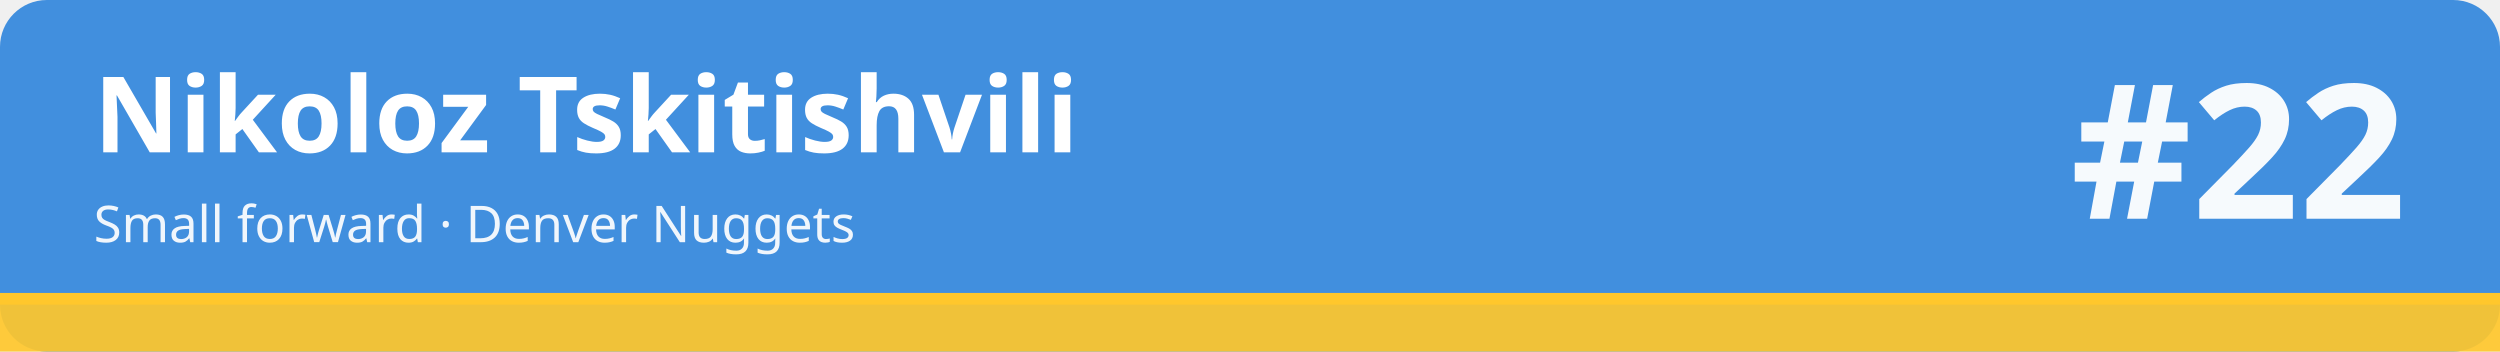
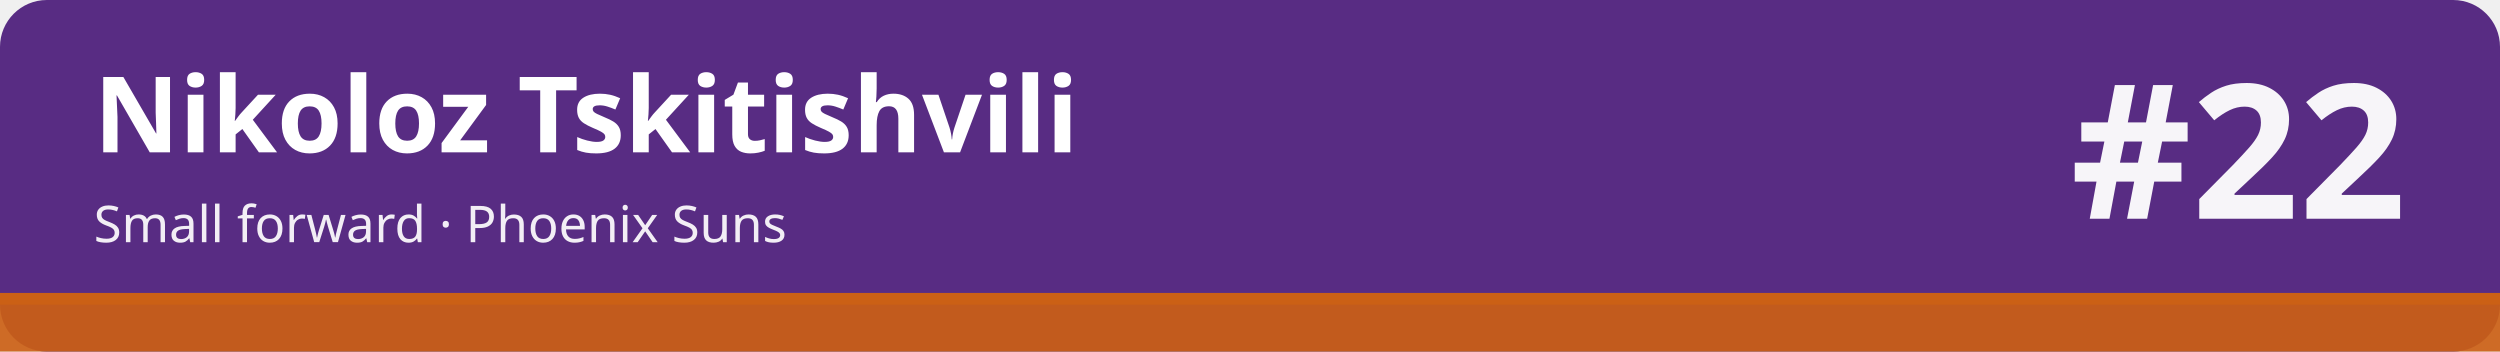
<svg xmlns="http://www.w3.org/2000/svg" width="1280" height="180" viewBox="0 0 1280 180" role="img" aria-labelledby="t d">
-   <rect width="1280" height="180" rx="24" fill="#418fde" />
-   <rect x="0" y="150" width="1280" height="30" fill="#ffc72c" fill-opacity=".92" />
-   <rect x="0" y="150" width="1280" height="6" fill="#ffc72c" />
+   <rect width="1280" height="180" rx="24" fill="#582c83" />
+   <rect x="0" y="150" width="1280" height="30" fill="#cb6015" fill-opacity=".92" />
+   <rect x="0" y="150" width="1280" height="6" fill="#cb6015" />
  <text x="48" y="78" font-family="sans-serif" font-size="54" font-weight="700" fill="#ffffff">Nikoloz Tskitishvili</text>
-   <text x="48" y="124" font-family="sans-serif" font-size="26" fill="#ffffff" fill-opacity=".92">Small forward · Denver Nuggets</text>
+   <text x="48" y="124" font-family="sans-serif" font-size="26" fill="#ffffff" fill-opacity=".92">Small forward · Phoenix Suns</text>
  <text x="1232" y="112" font-family="sans-serif" font-size="96" font-weight="800" fill="#ffffff" fill-opacity=".95" text-anchor="end">#22</text>
</svg>
